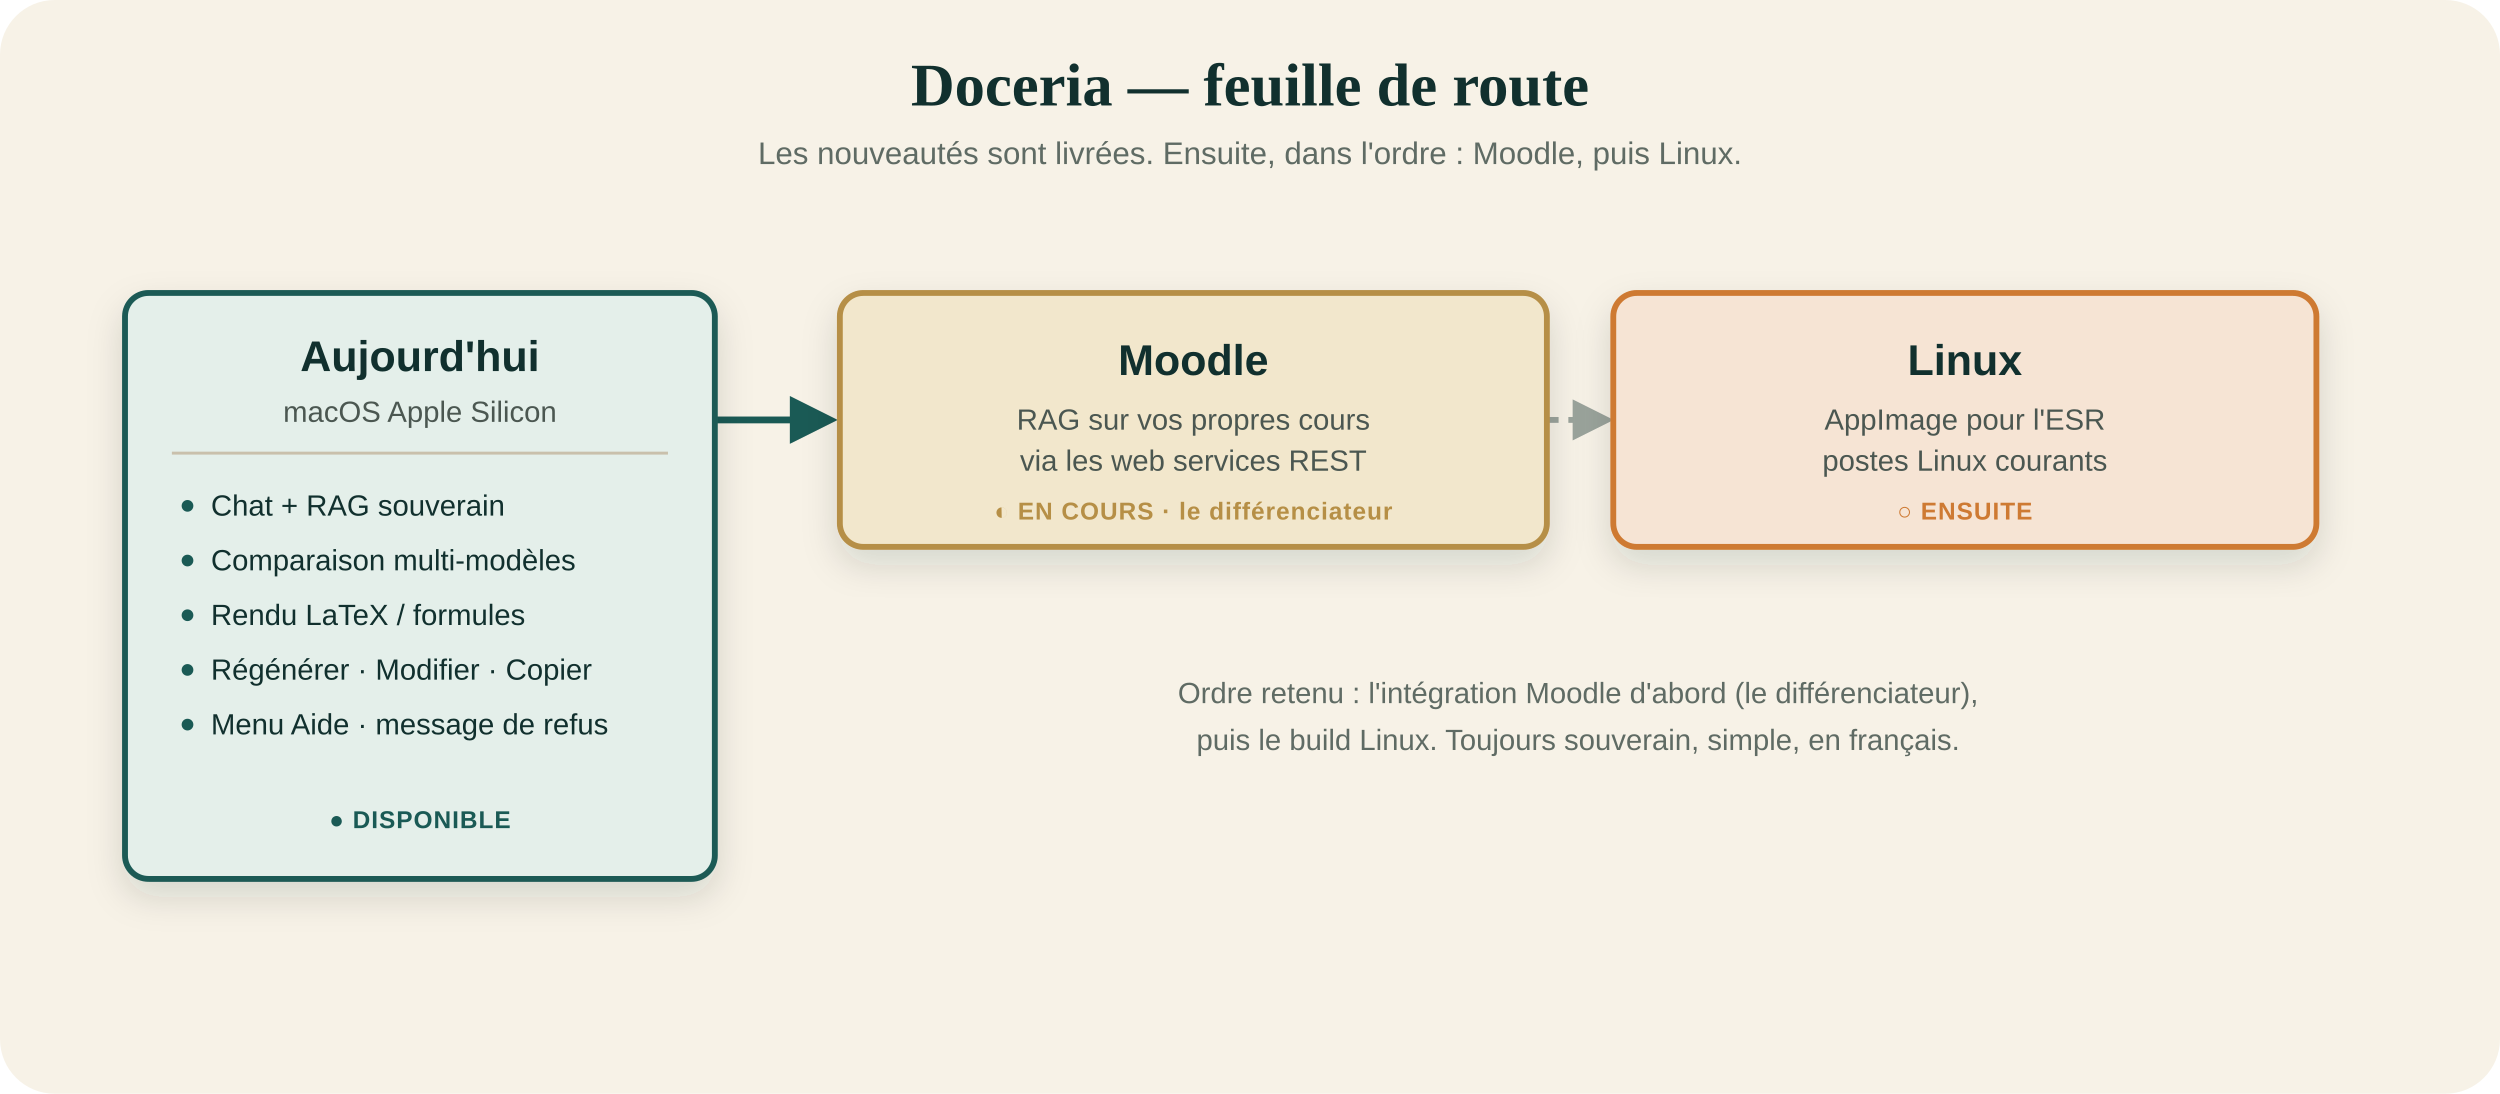
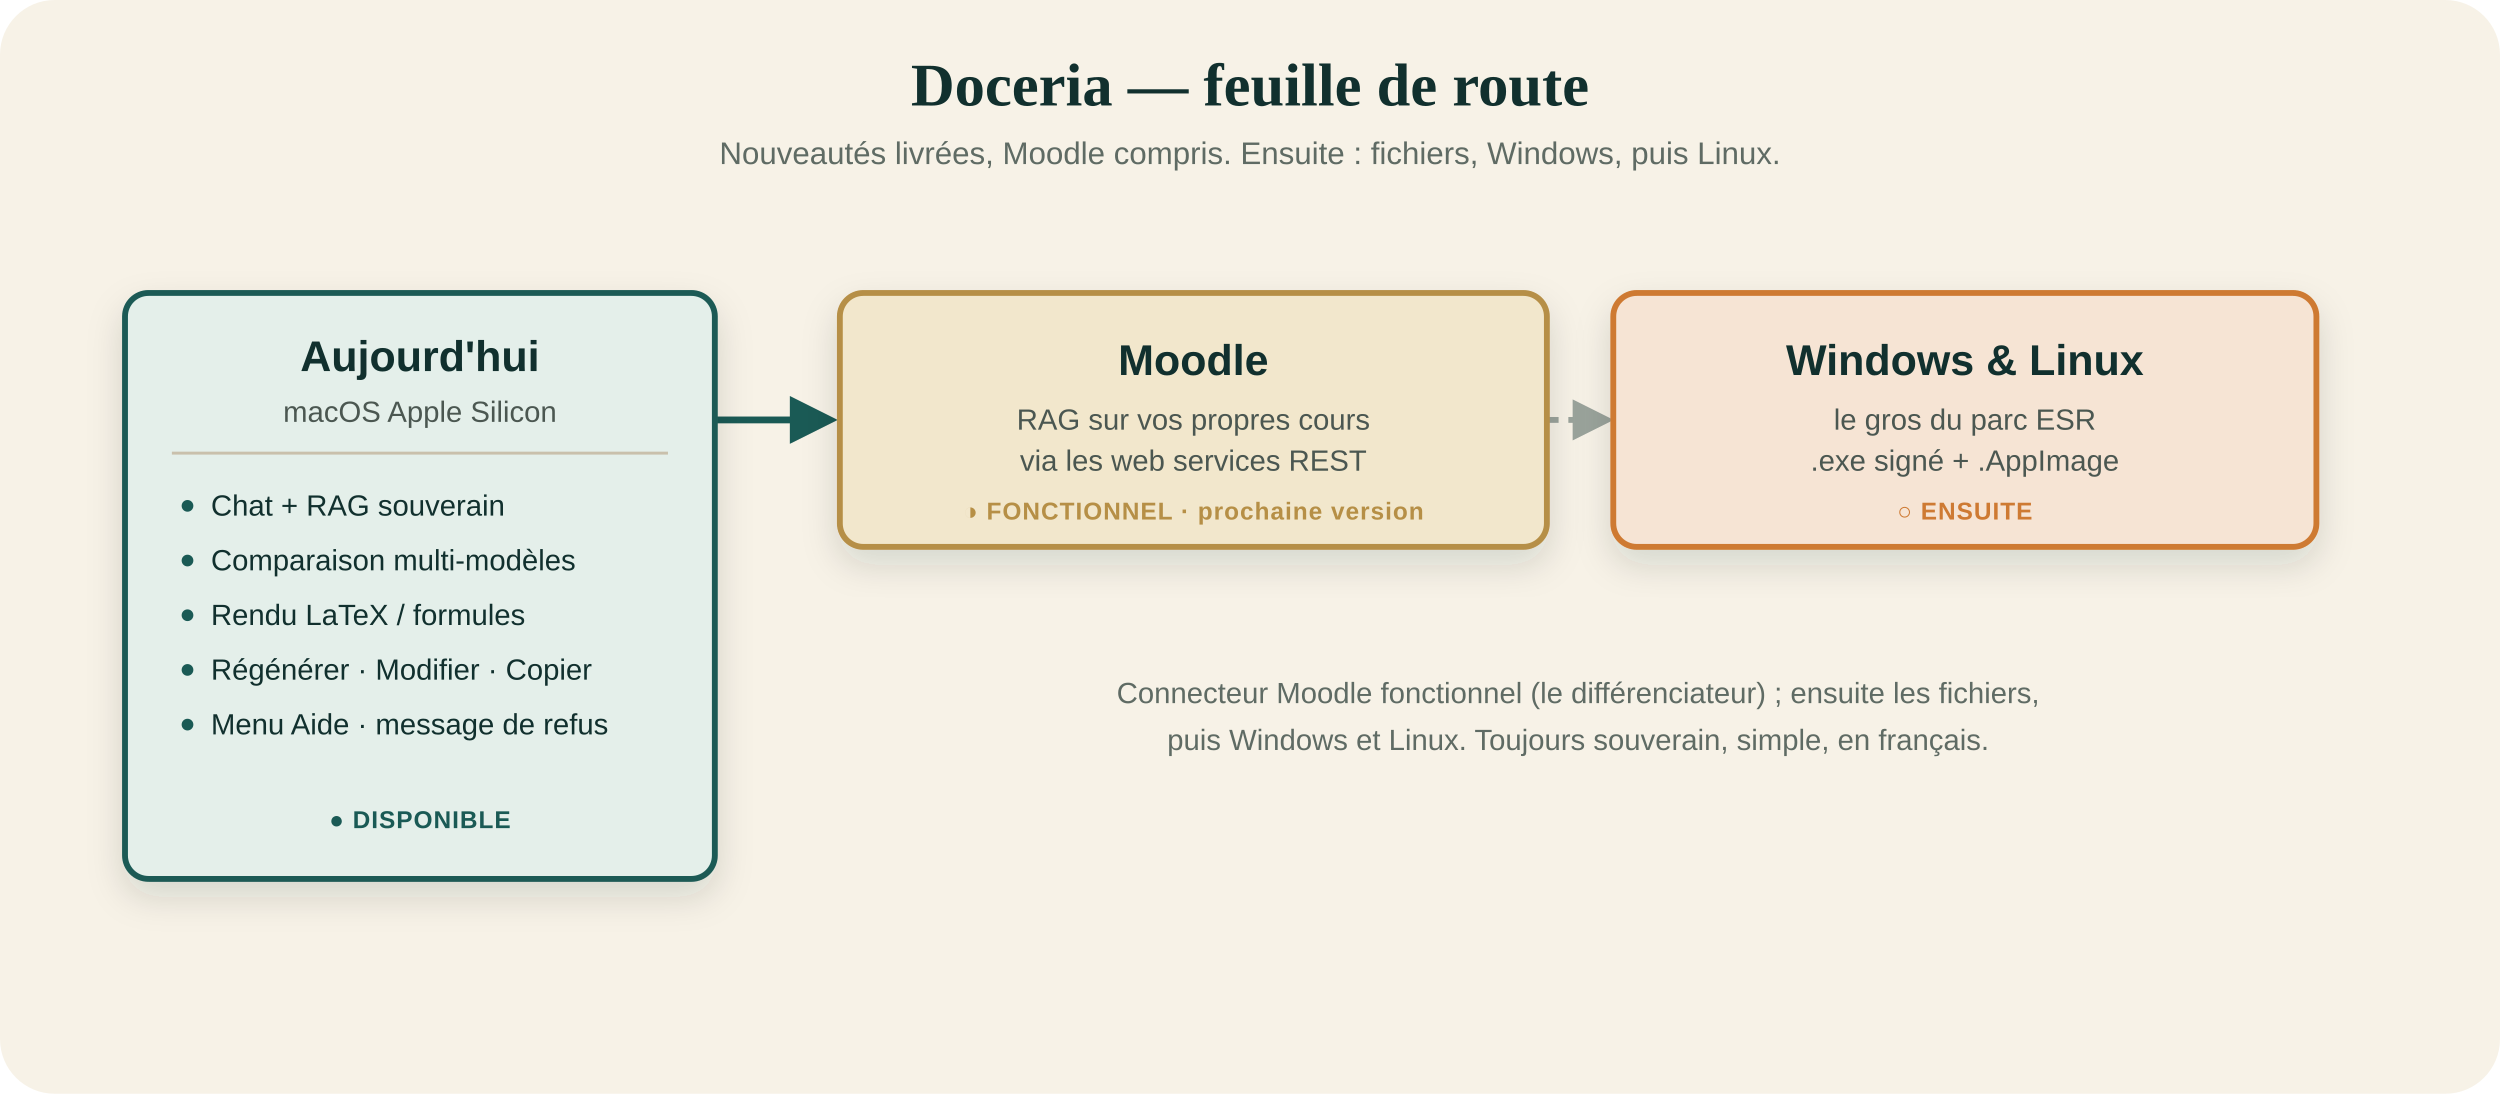
<svg xmlns="http://www.w3.org/2000/svg" width="1280" height="560" viewBox="0 0 1280 560" preserveAspectRatio="xMidYMid meet" role="img" aria-labelledby="drm-title drm-desc">
  <defs>
    <marker id="drm-petrol" viewBox="0 0 10 10" refX="8" refY="5" markerWidth="7" markerHeight="7" orient="auto-start-reverse">
      <path d="M0 0 L10 5 L0 10 z" fill="#1A5A55" />
    </marker>
    <marker id="drm-muted" viewBox="0 0 10 10" refX="8" refY="5" markerWidth="7" markerHeight="7" orient="auto-start-reverse">
      <path d="M0 0 L10 5 L0 10 z" fill="#9AA39B" />
    </marker>
    <filter id="drm-shadow" x="-20%" y="-20%" width="140%" height="140%">
      <feDropShadow dx="0" dy="8" stdDeviation="9" flood-color="#11302E" flood-opacity=".14" />
    </filter>
    <style>
      .drm-title{font:700 31px Georgia,"Times New Roman",serif;fill:#11302E}
      .drm-sub{font:400 16px Arial,sans-serif;fill:#5F6B64}
      .drm-bt{font:700 22px Arial,sans-serif;fill:#11302E}
      .drm-bx{font:400 15px Arial,sans-serif;fill:#4B5751}
      .drm-it{font:400 15px Arial,sans-serif;fill:#11302E}
      .drm-badge{font:700 12.5px Arial,sans-serif;letter-spacing:.04em}
      .drm-cap{font:400 15px Arial,sans-serif;fill:#5F6B64}
    </style>
  </defs>
  <rect x="0" y="0" width="1280" height="560" rx="28" fill="#F7F2E7" />
  <text x="640" y="54" text-anchor="middle" class="drm-title">Doceria — feuille de route</text>
-   <text x="640" y="84" text-anchor="middle" class="drm-sub">Les nouveautés sont livrées. Ensuite, dans l'ordre : Moodle, puis Linux.</text>
+   <text x="640" y="84" text-anchor="middle" class="drm-sub">Nouveautés livrées, Moodle compris. Ensuite : fichiers, Windows, puis Linux.</text>
  <line x1="366" y1="215" x2="424" y2="215" stroke="#1A5A55" stroke-width="3.5" stroke-linecap="round" marker-end="url(#drm-petrol)" />
  <line x1="792" y1="215" x2="822" y2="215" stroke="#9AA39B" stroke-width="3" stroke-dasharray="6 5" marker-end="url(#drm-muted)" />
  <rect x="64" y="150" width="302" height="300" rx="12" fill="#E4EFEA" stroke="#1A5A55" stroke-width="3" filter="url(#drm-shadow)" />
  <text x="215" y="190" text-anchor="middle" class="drm-bt">Aujourd'hui</text>
  <text x="215" y="216" text-anchor="middle" class="drm-bx">macOS Apple Silicon</text>
  <line x1="88" y1="232" x2="342" y2="232" stroke="#C9C0AC" stroke-width="1.5" />
  <g>
    <circle cx="96" cy="259" r="3" fill="#1A5A55" />
    <text x="108" y="264" class="drm-it">Chat + RAG souverain</text>
    <circle cx="96" cy="287" r="3" fill="#1A5A55" />
    <text x="108" y="292" class="drm-it">Comparaison multi-modèles</text>
    <circle cx="96" cy="315" r="3" fill="#1A5A55" />
    <text x="108" y="320" class="drm-it">Rendu LaTeX / formules</text>
    <circle cx="96" cy="343" r="3" fill="#1A5A55" />
    <text x="108" y="348" class="drm-it">Régénérer · Modifier · Copier</text>
    <circle cx="96" cy="371" r="3" fill="#1A5A55" />
    <text x="108" y="376" class="drm-it">Menu Aide · message de refus</text>
  </g>
  <text x="215" y="424" text-anchor="middle" class="drm-badge" fill="#1A5A55">● DISPONIBLE</text>
  <rect x="430" y="150" width="362" height="130" rx="12" fill="#F2E7CC" stroke="#B68F46" stroke-width="3" filter="url(#drm-shadow)" />
  <text x="611" y="192" text-anchor="middle" class="drm-bt">Moodle</text>
  <text x="611" y="220" text-anchor="middle" class="drm-bx">RAG sur vos propres cours</text>
  <text x="611" y="241" text-anchor="middle" class="drm-bx">via les web services REST</text>
-   <text x="611" y="266" text-anchor="middle" class="drm-badge" fill="#B68F46">◐ EN COURS · le différenciateur</text>
+   <text x="611" y="266" text-anchor="middle" class="drm-badge" fill="#B68F46">◑ FONCTIONNEL · prochaine version</text>
  <rect x="826" y="150" width="360" height="130" rx="12" fill="#F6E4D4" stroke="#CE7A33" stroke-width="3" filter="url(#drm-shadow)" />
-   <text x="1006" y="192" text-anchor="middle" class="drm-bt">Linux</text>
-   <text x="1006" y="220" text-anchor="middle" class="drm-bx">AppImage pour l'ESR</text>
-   <text x="1006" y="241" text-anchor="middle" class="drm-bx">postes Linux courants</text>
+   <text x="1006" y="192" text-anchor="middle" class="drm-bt">Windows &amp; Linux</text>
+   <text x="1006" y="220" text-anchor="middle" class="drm-bx">le gros du parc ESR</text>
+   <text x="1006" y="241" text-anchor="middle" class="drm-bx">.exe signé + .AppImage</text>
  <text x="1006" y="266" text-anchor="middle" class="drm-badge" fill="#CE7A33">○ ENSUITE</text>
-   <text x="808" y="360" text-anchor="middle" class="drm-cap">Ordre retenu : l'intégration Moodle d'abord (le différenciateur),</text>
-   <text x="808" y="384" text-anchor="middle" class="drm-cap">puis le build Linux. Toujours souverain, simple, en français.</text>
+   <text x="808" y="360" text-anchor="middle" class="drm-cap">Connecteur Moodle fonctionnel (le différenciateur) ; ensuite les fichiers,</text>
+   <text x="808" y="384" text-anchor="middle" class="drm-cap">puis Windows et Linux. Toujours souverain, simple, en français.</text>
</svg>
